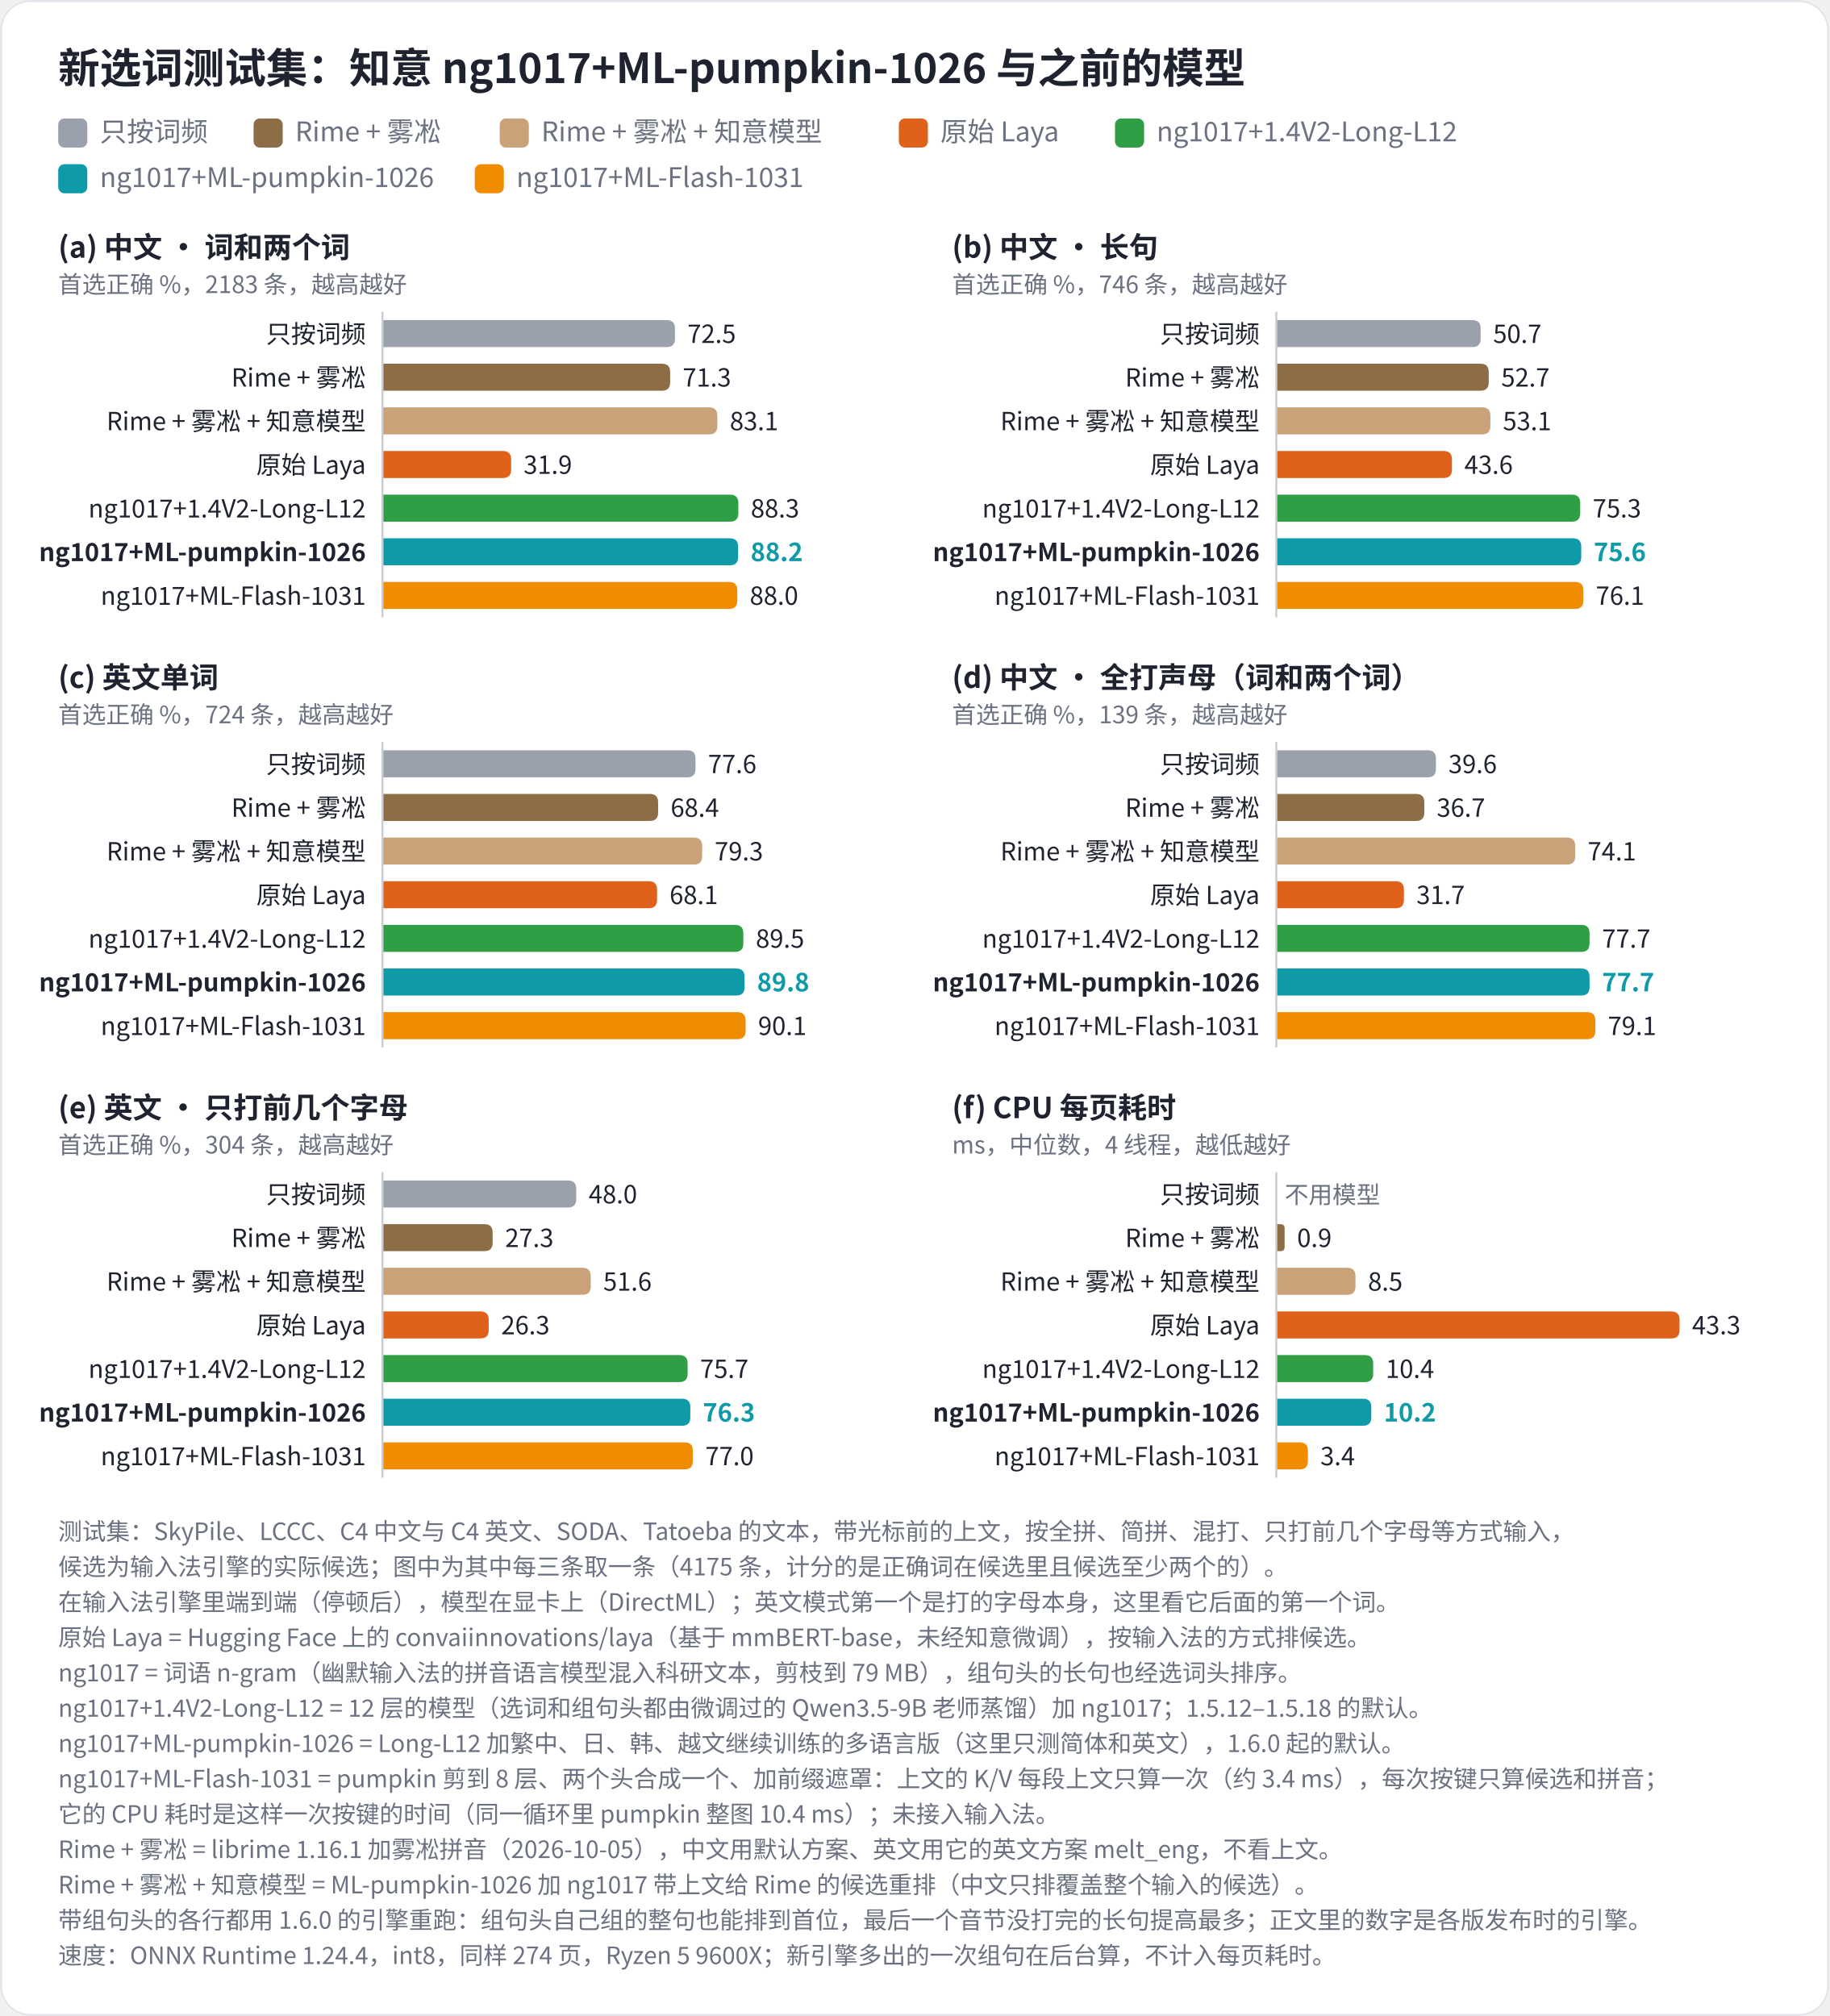
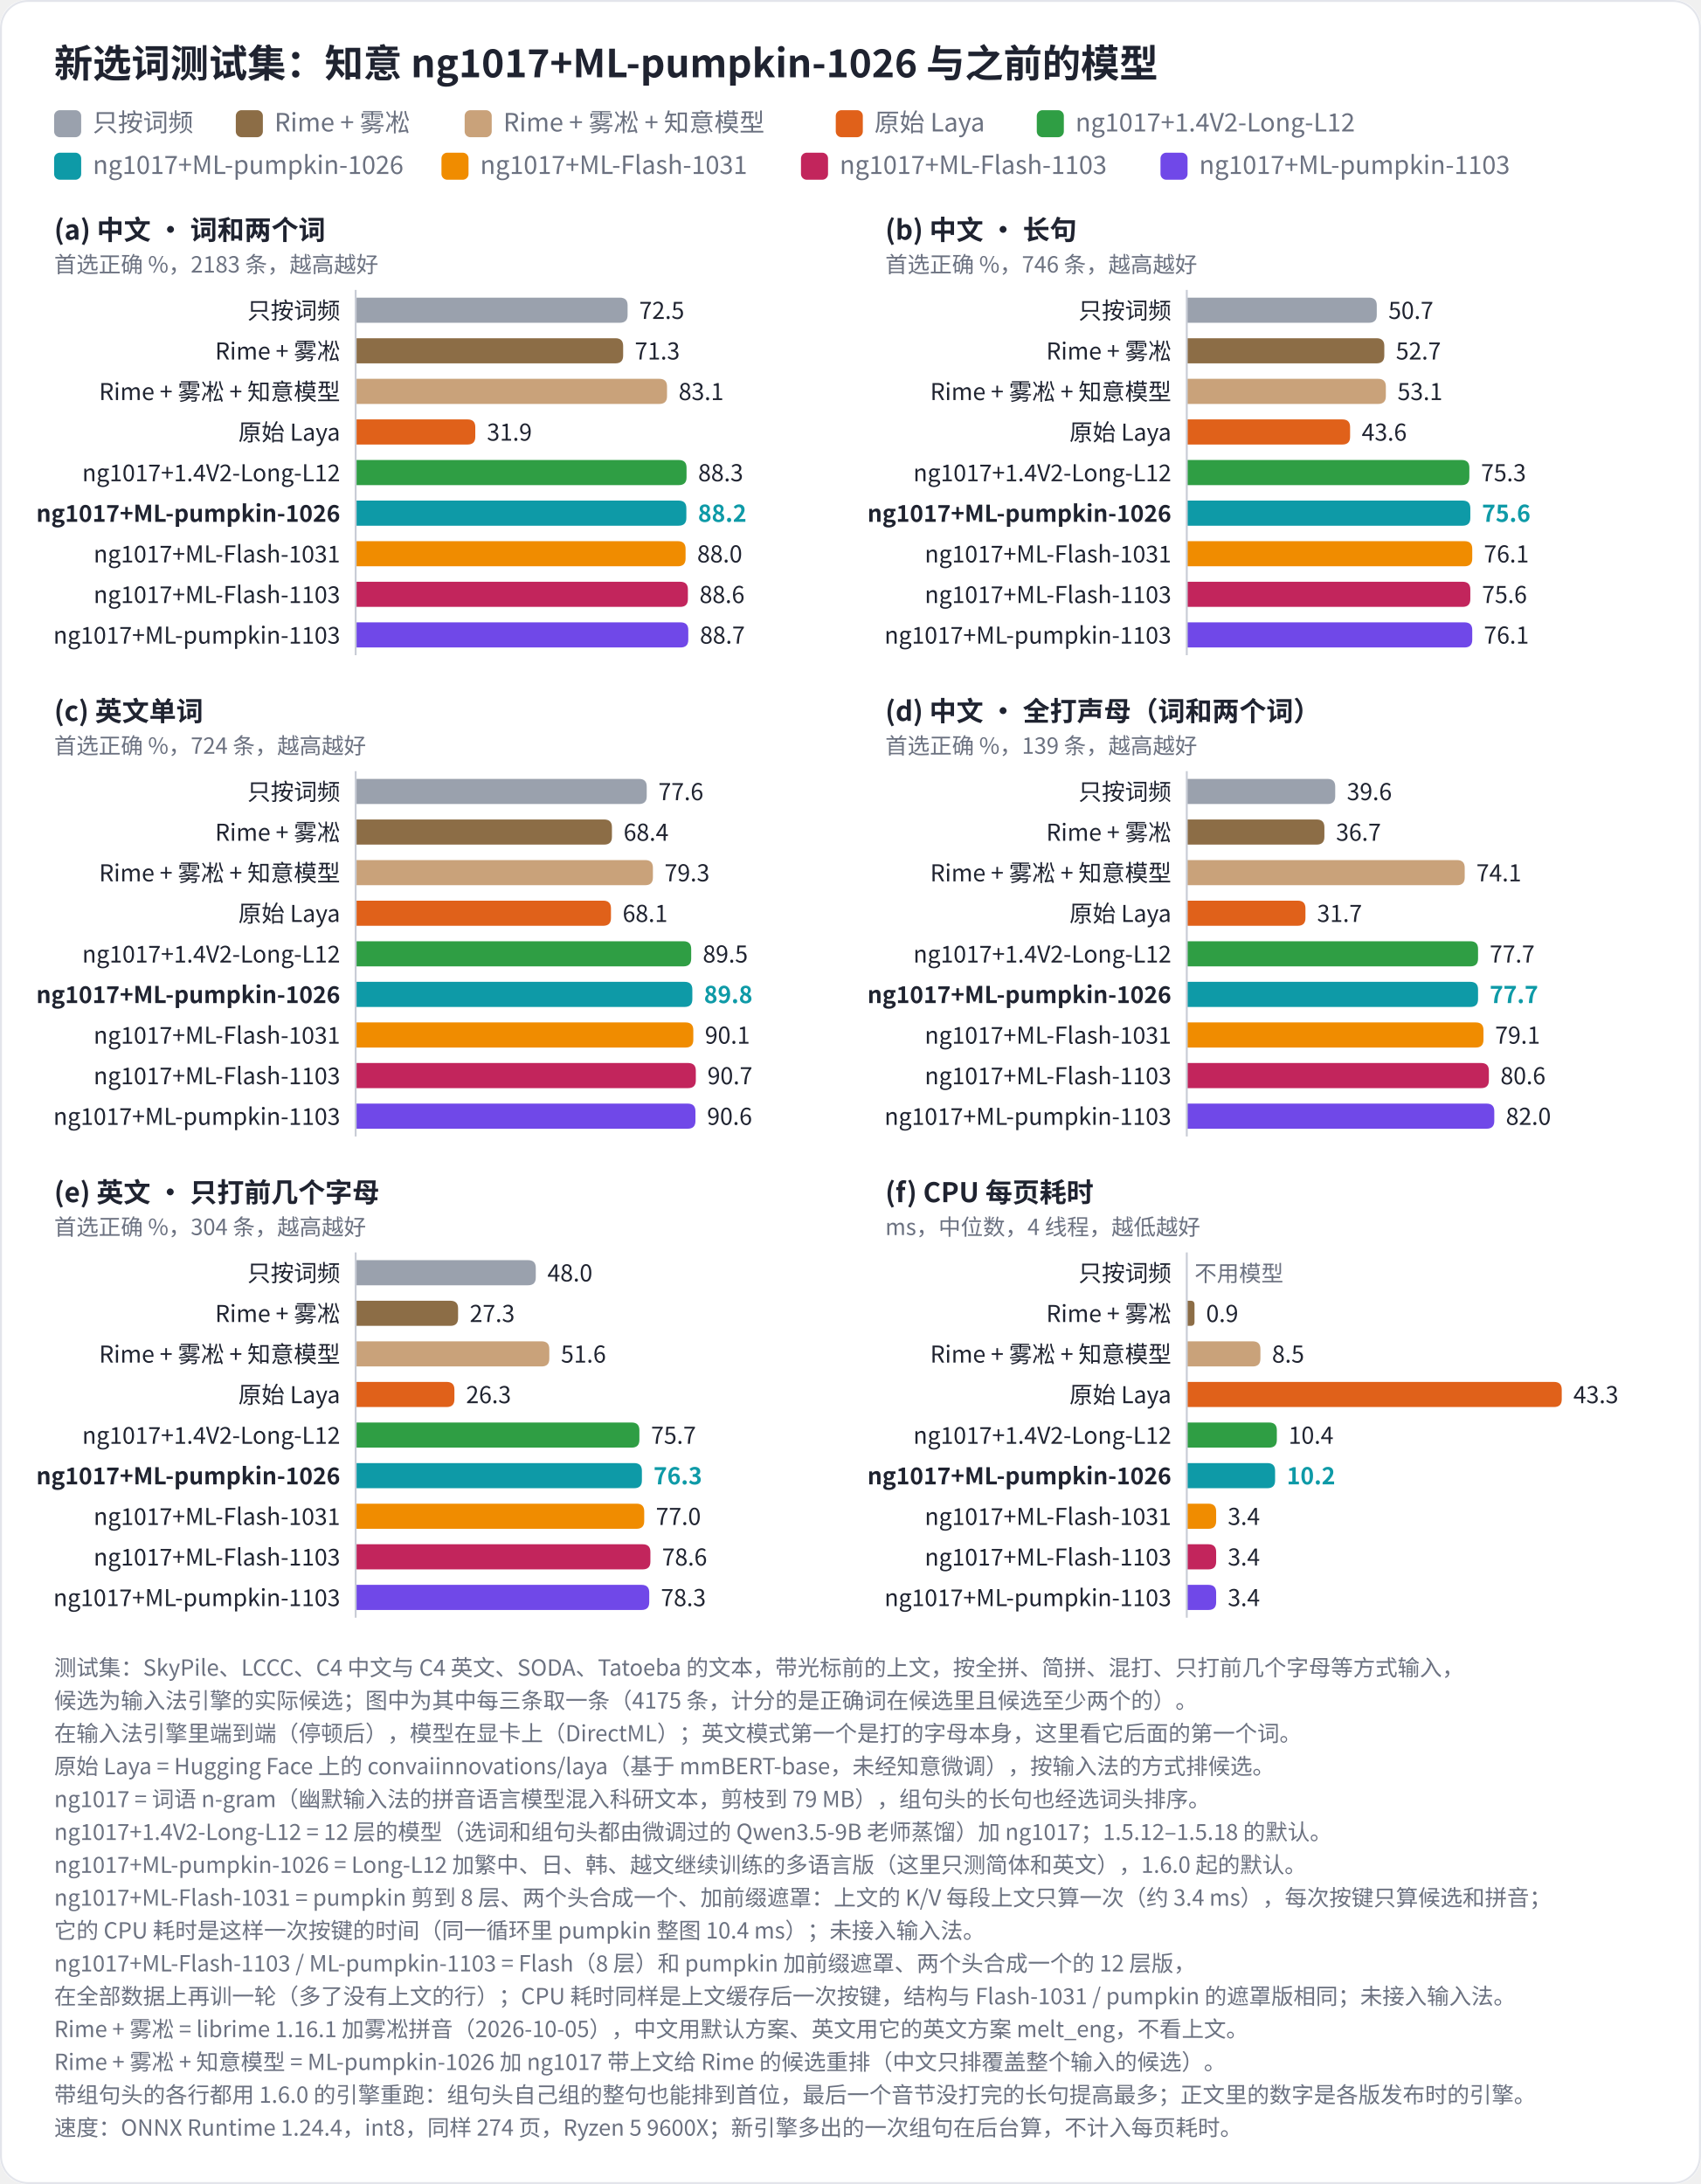
- <svg xmlns="http://www.w3.org/2000/svg" width="880" height="970" viewBox="0 0 880 970" font-family="'Microsoft YaHei','PingFang SC','Noto Sans CJK SC','Segoe UI',sans-serif">
-   <rect width="880" height="970" rx="14" fill="#FFFFFF" />
-   <rect x="0.5" y="0.5" width="879" height="969" rx="14" fill="none" stroke="#E3E5EB" />
+ <svg xmlns="http://www.w3.org/2000/svg" width="880" height="1130" viewBox="0 0 880 1130" font-family="'Microsoft YaHei','PingFang SC','Noto Sans CJK SC','Segoe UI',sans-serif">
+   <rect width="880" height="1130" rx="14" fill="#FFFFFF" />
+   <rect x="0.5" y="0.5" width="879" height="1129" rx="14" fill="none" stroke="#E3E5EB" />
  <text x="28" y="40" font-size="20" font-weight="700" fill="#1F2330">新选词测试集：知意 ng1017+ML-pumpkin-1026 与之前的模型</text>
  <rect x="28" y="57" width="14" height="14" rx="3" fill="#9AA1AD" />
  <text x="48" y="68" font-size="13" fill="#6B7180">只按词频</text>
  <rect x="122" y="57" width="14" height="14" rx="3" fill="#8C6D46" />
  <text x="142" y="68" font-size="13" fill="#6B7180">Rime + 雾凇</text>
  <rect x="240.4" y="57" width="14" height="14" rx="3" fill="#C9A27A" />
  <text x="260.4" y="68" font-size="13" fill="#6B7180">Rime + 雾凇 + 知意模型</text>
  <rect x="432.4" y="57" width="14" height="14" rx="3" fill="#E0611A" />
  <text x="452.4" y="68" font-size="13" fill="#6B7180">原始 Laya</text>
  <rect x="536.4" y="57" width="14" height="14" rx="3" fill="#2F9E44" />
  <text x="556.4" y="68" font-size="13" fill="#6B7180">ng1017+1.4V2-Long-L12</text>
  <rect x="28" y="79" width="14" height="14" rx="3" fill="#0E9AA7" />
  <text x="48" y="90" font-size="13" fill="#6B7180">ng1017+ML-pumpkin-1026</text>
  <rect x="228.4" y="79" width="14" height="14" rx="3" fill="#F08C00" />
  <text x="248.4" y="90" font-size="13" fill="#6B7180">ng1017+ML-Flash-1031</text>
+   <rect x="414.4" y="79" width="14" height="14" rx="3" fill="#C2255C" />
+   <text x="434.4" y="90" font-size="13" fill="#6B7180">ng1017+ML-Flash-1103</text>
+   <rect x="600.4" y="79" width="14" height="14" rx="3" fill="#7048E8" />
+   <text x="620.4" y="90" font-size="13" fill="#6B7180">ng1017+ML-pumpkin-1103</text>
  <text x="28" y="124" font-size="14" font-weight="700" fill="#1F2330">(a) 中文 · 词和两个词</text>
  <text x="28" y="141" font-size="11.5" fill="#6B7180">首选正确 %，2183 条，越高越好</text>
  <text x="176" y="165" font-size="12" text-anchor="end" font-weight="400" fill="#1F2330">只按词频</text>
  <path d="M184,154 H320.7 Q324.7,154 324.7,158.0 V163.0 Q324.7,167 320.7,167 H184 Z" fill="#9AA1AD" />
  <text x="330.7" y="165" font-size="12" font-weight="400" fill="#1F2330">72.5</text>
  <text x="176" y="186" font-size="12" text-anchor="end" font-weight="400" fill="#1F2330">Rime + 雾凇</text>
  <path d="M184,175 H318.4 Q322.4,175 322.4,179.0 V184.0 Q322.4,188 318.4,188 H184 Z" fill="#8C6D46" />
  <text x="328.4" y="186" font-size="12" font-weight="400" fill="#1F2330">71.3</text>
  <text x="176" y="207" font-size="12" text-anchor="end" font-weight="400" fill="#1F2330">Rime + 雾凇 + 知意模型</text>
  <path d="M184,196 H341.1 Q345.1,196 345.1,200.0 V205.0 Q345.1,209 341.1,209 H184 Z" fill="#C9A27A" />
  <text x="351.1" y="207" font-size="12" font-weight="400" fill="#1F2330">83.1</text>
  <text x="176" y="228" font-size="12" text-anchor="end" font-weight="400" fill="#1F2330">原始 Laya</text>
  <path d="M184,217 H241.9 Q245.9,217 245.9,221.0 V226.0 Q245.9,230 241.9,230 H184 Z" fill="#E0611A" />
  <text x="251.9" y="228" font-size="12" font-weight="400" fill="#1F2330">31.9</text>
  <text x="176" y="249" font-size="12" text-anchor="end" font-weight="400" fill="#1F2330">ng1017+1.4V2-Long-L12</text>
  <path d="M184,238 H351.2 Q355.2,238 355.2,242.0 V247.0 Q355.2,251 351.2,251 H184 Z" fill="#2F9E44" />
  <text x="361.2" y="249" font-size="12" font-weight="400" fill="#1F2330">88.3</text>
  <text x="176" y="270" font-size="12" text-anchor="end" font-weight="700" fill="#1F2330">ng1017+ML-pumpkin-1026</text>
  <path d="M184,259 H351.1 Q355.1,259 355.1,263.0 V268.0 Q355.1,272 351.1,272 H184 Z" fill="#0E9AA7" />
  <text x="361.1" y="270" font-size="12" font-weight="700" fill="#0E9AA7">88.2</text>
  <text x="176" y="291" font-size="12" text-anchor="end" font-weight="400" fill="#1F2330">ng1017+ML-Flash-1031</text>
  <path d="M184,280 H350.7 Q354.7,280 354.7,284.0 V289.0 Q354.7,293 350.7,293 H184 Z" fill="#F08C00" />
  <text x="360.7" y="291" font-size="12" font-weight="400" fill="#1F2330">88.0</text>
-   <line x1="184" y1="150" x2="184" y2="297" stroke="#C9CDD6" />
+   <text x="176" y="312" font-size="12" text-anchor="end" font-weight="400" fill="#1F2330">ng1017+ML-Flash-1103</text>
+   <path d="M184,301 H351.9 Q355.9,301 355.9,305.0 V310.0 Q355.9,314 351.9,314 H184 Z" fill="#C2255C" />
+   <text x="361.9" y="312" font-size="12" font-weight="400" fill="#1F2330">88.6</text>
+   <text x="176" y="333" font-size="12" text-anchor="end" font-weight="400" fill="#1F2330">ng1017+ML-pumpkin-1103</text>
+   <path d="M184,322 H352.1 Q356.1,322 356.1,326.0 V331.0 Q356.1,335 352.1,335 H184 Z" fill="#7048E8" />
+   <text x="362.1" y="333" font-size="12" font-weight="400" fill="#1F2330">88.7</text>
+   <line x1="184" y1="150" x2="184" y2="339" stroke="#C9CDD6" />
  <text x="458" y="124" font-size="14" font-weight="700" fill="#1F2330">(b) 中文 · 长句</text>
  <text x="458" y="141" font-size="11.5" fill="#6B7180">首选正确 %，746 条，越高越好</text>
  <text x="606" y="165" font-size="12" text-anchor="end" font-weight="400" fill="#1F2330">只按词频</text>
  <path d="M614,154 H708.3 Q712.3,154 712.3,158.0 V163.0 Q712.3,167 708.3,167 H614 Z" fill="#9AA1AD" />
  <text x="718.3" y="165" font-size="12" font-weight="400" fill="#1F2330">50.7</text>
  <text x="606" y="186" font-size="12" text-anchor="end" font-weight="400" fill="#1F2330">Rime + 雾凇</text>
  <path d="M614,175 H712.2 Q716.2,175 716.2,179.0 V184.0 Q716.2,188 712.2,188 H614 Z" fill="#8C6D46" />
  <text x="722.2" y="186" font-size="12" font-weight="400" fill="#1F2330">52.7</text>
  <text x="606" y="207" font-size="12" text-anchor="end" font-weight="400" fill="#1F2330">Rime + 雾凇 + 知意模型</text>
  <path d="M614,196 H713.0 Q717.0,196 717.0,200.0 V205.0 Q717.0,209 713.0,209 H614 Z" fill="#C9A27A" />
  <text x="723.0" y="207" font-size="12" font-weight="400" fill="#1F2330">53.1</text>
  <text x="606" y="228" font-size="12" text-anchor="end" font-weight="400" fill="#1F2330">原始 Laya</text>
  <path d="M614,217 H694.5 Q698.5,217 698.5,221.0 V226.0 Q698.5,230 694.5,230 H614 Z" fill="#E0611A" />
  <text x="704.5" y="228" font-size="12" font-weight="400" fill="#1F2330">43.6</text>
  <text x="606" y="249" font-size="12" text-anchor="end" font-weight="400" fill="#1F2330">ng1017+1.4V2-Long-L12</text>
  <path d="M614,238 H756.2 Q760.2,238 760.2,242.0 V247.0 Q760.2,251 756.2,251 H614 Z" fill="#2F9E44" />
  <text x="766.2" y="249" font-size="12" font-weight="400" fill="#1F2330">75.3</text>
  <text x="606" y="270" font-size="12" text-anchor="end" font-weight="700" fill="#1F2330">ng1017+ML-pumpkin-1026</text>
  <path d="M614,259 H756.7 Q760.7,259 760.7,263.0 V268.0 Q760.7,272 756.7,272 H614 Z" fill="#0E9AA7" />
  <text x="766.7" y="270" font-size="12" font-weight="700" fill="#0E9AA7">75.6</text>
  <text x="606" y="291" font-size="12" text-anchor="end" font-weight="400" fill="#1F2330">ng1017+ML-Flash-1031</text>
  <path d="M614,280 H757.7 Q761.7,280 761.7,284.0 V289.0 Q761.7,293 757.7,293 H614 Z" fill="#F08C00" />
  <text x="767.7" y="291" font-size="12" font-weight="400" fill="#1F2330">76.1</text>
-   <line x1="614" y1="150" x2="614" y2="297" stroke="#C9CDD6" />
-   <text x="28" y="331" font-size="14" font-weight="700" fill="#1F2330">(c) 英文单词</text>
-   <text x="28" y="348" font-size="11.5" fill="#6B7180">首选正确 %，724 条，越高越好</text>
-   <text x="176" y="372" font-size="12" text-anchor="end" font-weight="400" fill="#1F2330">只按词频</text>
-   <path d="M184,361 H330.6 Q334.6,361 334.6,365.0 V370.0 Q334.6,374 330.6,374 H184 Z" fill="#9AA1AD" />
-   <text x="340.6" y="372" font-size="12" font-weight="400" fill="#1F2330">77.6</text>
-   <text x="176" y="393" font-size="12" text-anchor="end" font-weight="400" fill="#1F2330">Rime + 雾凇</text>
-   <path d="M184,382 H312.6 Q316.6,382 316.6,386.0 V391.0 Q316.6,395 312.6,395 H184 Z" fill="#8C6D46" />
-   <text x="322.6" y="393" font-size="12" font-weight="400" fill="#1F2330">68.4</text>
-   <text x="176" y="414" font-size="12" text-anchor="end" font-weight="400" fill="#1F2330">Rime + 雾凇 + 知意模型</text>
-   <path d="M184,403 H333.8 Q337.8,403 337.8,407.0 V412.0 Q337.8,416 333.8,416 H184 Z" fill="#C9A27A" />
-   <text x="343.8" y="414" font-size="12" font-weight="400" fill="#1F2330">79.3</text>
-   <text x="176" y="435" font-size="12" text-anchor="end" font-weight="400" fill="#1F2330">原始 Laya</text>
-   <path d="M184,424 H312.1 Q316.1,424 316.1,428.0 V433.0 Q316.1,437 312.1,437 H184 Z" fill="#E0611A" />
-   <text x="322.1" y="435" font-size="12" font-weight="400" fill="#1F2330">68.1</text>
-   <text x="176" y="456" font-size="12" text-anchor="end" font-weight="400" fill="#1F2330">ng1017+1.4V2-Long-L12</text>
-   <path d="M184,445 H353.6 Q357.6,445 357.6,449.0 V454.0 Q357.6,458 353.6,458 H184 Z" fill="#2F9E44" />
-   <text x="363.6" y="456" font-size="12" font-weight="400" fill="#1F2330">89.5</text>
-   <text x="176" y="477" font-size="12" text-anchor="end" font-weight="700" fill="#1F2330">ng1017+ML-pumpkin-1026</text>
-   <path d="M184,466 H354.2 Q358.2,466 358.2,470.0 V475.0 Q358.2,479 354.2,479 H184 Z" fill="#0E9AA7" />
-   <text x="364.2" y="477" font-size="12" font-weight="700" fill="#0E9AA7">89.8</text>
-   <text x="176" y="498" font-size="12" text-anchor="end" font-weight="400" fill="#1F2330">ng1017+ML-Flash-1031</text>
-   <path d="M184,487 H354.7 Q358.7,487 358.7,491.0 V496.0 Q358.7,500 354.7,500 H184 Z" fill="#F08C00" />
-   <text x="364.7" y="498" font-size="12" font-weight="400" fill="#1F2330">90.1</text>
-   <line x1="184" y1="357" x2="184" y2="504" stroke="#C9CDD6" />
-   <text x="458" y="331" font-size="14" font-weight="700" fill="#1F2330">(d) 中文 · 全打声母（词和两个词）</text>
-   <text x="458" y="348" font-size="11.5" fill="#6B7180">首选正确 %，139 条，越高越好</text>
-   <text x="606" y="372" font-size="12" text-anchor="end" font-weight="400" fill="#1F2330">只按词频</text>
-   <path d="M614,361 H686.8 Q690.8,361 690.8,365.0 V370.0 Q690.8,374 686.8,374 H614 Z" fill="#9AA1AD" />
-   <text x="696.8" y="372" font-size="12" font-weight="400" fill="#1F2330">39.6</text>
-   <text x="606" y="393" font-size="12" text-anchor="end" font-weight="400" fill="#1F2330">Rime + 雾凇</text>
-   <path d="M614,382 H681.2 Q685.2,382 685.2,386.0 V391.0 Q685.2,395 681.2,395 H614 Z" fill="#8C6D46" />
-   <text x="691.2" y="393" font-size="12" font-weight="400" fill="#1F2330">36.7</text>
-   <text x="606" y="414" font-size="12" text-anchor="end" font-weight="400" fill="#1F2330">Rime + 雾凇 + 知意模型</text>
-   <path d="M614,403 H753.8 Q757.8,403 757.8,407.0 V412.0 Q757.8,416 753.8,416 H614 Z" fill="#C9A27A" />
-   <text x="763.8" y="414" font-size="12" font-weight="400" fill="#1F2330">74.1</text>
-   <text x="606" y="435" font-size="12" text-anchor="end" font-weight="400" fill="#1F2330">原始 Laya</text>
-   <path d="M614,424 H671.4 Q675.4,424 675.4,428.0 V433.0 Q675.4,437 671.4,437 H614 Z" fill="#E0611A" />
-   <text x="681.4" y="435" font-size="12" font-weight="400" fill="#1F2330">31.7</text>
-   <text x="606" y="456" font-size="12" text-anchor="end" font-weight="400" fill="#1F2330">ng1017+1.4V2-Long-L12</text>
-   <path d="M614,445 H760.7 Q764.7,445 764.7,449.0 V454.0 Q764.7,458 760.7,458 H614 Z" fill="#2F9E44" />
-   <text x="770.7" y="456" font-size="12" font-weight="400" fill="#1F2330">77.7</text>
-   <text x="606" y="477" font-size="12" text-anchor="end" font-weight="700" fill="#1F2330">ng1017+ML-pumpkin-1026</text>
-   <path d="M614,466 H760.7 Q764.7,466 764.7,470.0 V475.0 Q764.7,479 760.7,479 H614 Z" fill="#0E9AA7" />
-   <text x="770.7" y="477" font-size="12" font-weight="700" fill="#0E9AA7">77.7</text>
-   <text x="606" y="498" font-size="12" text-anchor="end" font-weight="400" fill="#1F2330">ng1017+ML-Flash-1031</text>
-   <path d="M614,487 H763.5 Q767.5,487 767.5,491.0 V496.0 Q767.5,500 763.5,500 H614 Z" fill="#F08C00" />
-   <text x="773.5" y="498" font-size="12" font-weight="400" fill="#1F2330">79.1</text>
-   <line x1="614" y1="357" x2="614" y2="504" stroke="#C9CDD6" />
-   <text x="28" y="538" font-size="14" font-weight="700" fill="#1F2330">(e) 英文 · 只打前几个字母</text>
-   <text x="28" y="555" font-size="11.5" fill="#6B7180">首选正确 %，304 条，越高越好</text>
-   <text x="176" y="579" font-size="12" text-anchor="end" font-weight="400" fill="#1F2330">只按词频</text>
-   <path d="M184,568 H273.2 Q277.2,568 277.2,572.0 V577.0 Q277.2,581 273.2,581 H184 Z" fill="#9AA1AD" />
-   <text x="283.2" y="579" font-size="12" font-weight="400" fill="#1F2330">48.0</text>
-   <text x="176" y="600" font-size="12" text-anchor="end" font-weight="400" fill="#1F2330">Rime + 雾凇</text>
-   <path d="M184,589 H233.0 Q237.0,589 237.0,593.0 V598.0 Q237.0,602 233.0,602 H184 Z" fill="#8C6D46" />
-   <text x="243.0" y="600" font-size="12" font-weight="400" fill="#1F2330">27.3</text>
-   <text x="176" y="621" font-size="12" text-anchor="end" font-weight="400" fill="#1F2330">Rime + 雾凇 + 知意模型</text>
-   <path d="M184,610 H280.2 Q284.2,610 284.2,614.0 V619.0 Q284.2,623 280.2,623 H184 Z" fill="#C9A27A" />
-   <text x="290.2" y="621" font-size="12" font-weight="400" fill="#1F2330">51.6</text>
-   <text x="176" y="642" font-size="12" text-anchor="end" font-weight="400" fill="#1F2330">原始 Laya</text>
-   <path d="M184,631 H231.1 Q235.1,631 235.1,635.0 V640.0 Q235.1,644 231.1,644 H184 Z" fill="#E0611A" />
-   <text x="241.1" y="642" font-size="12" font-weight="400" fill="#1F2330">26.3</text>
-   <text x="176" y="663" font-size="12" text-anchor="end" font-weight="400" fill="#1F2330">ng1017+1.4V2-Long-L12</text>
-   <path d="M184,652 H326.8 Q330.8,652 330.8,656.0 V661.0 Q330.8,665 326.8,665 H184 Z" fill="#2F9E44" />
-   <text x="336.8" y="663" font-size="12" font-weight="400" fill="#1F2330">75.7</text>
-   <text x="176" y="684" font-size="12" text-anchor="end" font-weight="700" fill="#1F2330">ng1017+ML-pumpkin-1026</text>
-   <path d="M184,673 H328.1 Q332.1,673 332.1,677.0 V682.0 Q332.1,686 328.1,686 H184 Z" fill="#0E9AA7" />
-   <text x="338.1" y="684" font-size="12" font-weight="700" fill="#0E9AA7">76.3</text>
-   <text x="176" y="705" font-size="12" text-anchor="end" font-weight="400" fill="#1F2330">ng1017+ML-Flash-1031</text>
-   <path d="M184,694 H329.3 Q333.3,694 333.3,698.0 V703.0 Q333.3,707 329.3,707 H184 Z" fill="#F08C00" />
-   <text x="339.3" y="705" font-size="12" font-weight="400" fill="#1F2330">77.0</text>
-   <line x1="184" y1="564" x2="184" y2="711" stroke="#C9CDD6" />
-   <text x="458" y="538" font-size="14" font-weight="700" fill="#1F2330">(f) CPU 每页耗时</text>
-   <text x="458" y="555" font-size="11.5" fill="#6B7180">ms，中位数，4 线程，越低越好</text>
-   <text x="606" y="579" font-size="12" text-anchor="end" font-weight="400" fill="#1F2330">只按词频</text>
-   <text x="618" y="579" font-size="11.5" fill="#6B7180">不用模型</text>
-   <text x="606" y="600" font-size="12" text-anchor="end" font-weight="400" fill="#1F2330">Rime + 雾凇</text>
-   <path d="M614,589 H616.0 Q618.0,589 618.0,591.0 V600.0 Q618.0,602 616.0,602 H614 Z" fill="#8C6D46" />
-   <text x="624.0" y="600" font-size="12" font-weight="400" fill="#1F2330">0.9</text>
-   <text x="606" y="621" font-size="12" text-anchor="end" font-weight="400" fill="#1F2330">Rime + 雾凇 + 知意模型</text>
-   <path d="M614,610 H648.1 Q652.1,610 652.1,614.0 V619.0 Q652.1,623 648.1,623 H614 Z" fill="#C9A27A" />
-   <text x="658.1" y="621" font-size="12" font-weight="400" fill="#1F2330">8.5</text>
-   <text x="606" y="642" font-size="12" text-anchor="end" font-weight="400" fill="#1F2330">原始 Laya</text>
-   <path d="M614,631 H804.0 Q808.0,631 808.0,635.0 V640.0 Q808.0,644 804.0,644 H614 Z" fill="#E0611A" />
-   <text x="814.0" y="642" font-size="12" font-weight="400" fill="#1F2330">43.3</text>
-   <text x="606" y="663" font-size="12" text-anchor="end" font-weight="400" fill="#1F2330">ng1017+1.4V2-Long-L12</text>
-   <path d="M614,652 H656.6 Q660.6,652 660.6,656.0 V661.0 Q660.6,665 656.6,665 H614 Z" fill="#2F9E44" />
-   <text x="666.6" y="663" font-size="12" font-weight="400" fill="#1F2330">10.4</text>
-   <text x="606" y="684" font-size="12" text-anchor="end" font-weight="700" fill="#1F2330">ng1017+ML-pumpkin-1026</text>
-   <path d="M614,673 H655.7 Q659.7,673 659.7,677.0 V682.0 Q659.7,686 655.7,686 H614 Z" fill="#0E9AA7" />
-   <text x="665.7" y="684" font-size="12" font-weight="700" fill="#0E9AA7">10.2</text>
-   <text x="606" y="705" font-size="12" text-anchor="end" font-weight="400" fill="#1F2330">ng1017+ML-Flash-1031</text>
-   <path d="M614,694 H625.2 Q629.2,694 629.2,698.0 V703.0 Q629.2,707 625.2,707 H614 Z" fill="#F08C00" />
-   <text x="635.2" y="705" font-size="12" font-weight="400" fill="#1F2330">3.4</text>
-   <line x1="614" y1="564" x2="614" y2="711" stroke="#C9CDD6" />
-   <text x="28" y="741" font-size="11.5" fill="#6B7180">测试集：SkyPile、LCCC、C4 中文与 C4 英文、SODA、Tatoeba 的文本，带光标前的上文，按全拼、简拼、混打、只打前几个字母等方式输入，</text>
-   <text x="28" y="758" font-size="11.5" fill="#6B7180">候选为输入法引擎的实际候选；图中为其中每三条取一条（4175 条，计分的是正确词在候选里且候选至少两个的）。</text>
-   <text x="28" y="775" font-size="11.5" fill="#6B7180">在输入法引擎里端到端（停顿后），模型在显卡上（DirectML）；英文模式第一个是打的字母本身，这里看它后面的第一个词。</text>
-   <text x="28" y="792" font-size="11.5" fill="#6B7180">原始 Laya = Hugging Face 上的 convaiinnovations/laya（基于 mmBERT-base，未经知意微调），按输入法的方式排候选。</text>
-   <text x="28" y="809" font-size="11.5" fill="#6B7180">ng1017 = 词语 n-gram（幽默输入法的拼音语言模型混入科研文本，剪枝到 79 MB），组句头的长句也经选词头排序。</text>
-   <text x="28" y="826" font-size="11.5" fill="#6B7180">ng1017+1.4V2-Long-L12 = 12 层的模型（选词和组句头都由微调过的 Qwen3.5-9B 老师蒸馏）加 ng1017；1.5.12–1.5.18 的默认。</text>
-   <text x="28" y="843" font-size="11.5" fill="#6B7180">ng1017+ML-pumpkin-1026 = Long-L12 加繁中、日、韩、越文继续训练的多语言版（这里只测简体和英文），1.6.0 起的默认。</text>
-   <text x="28" y="860" font-size="11.5" fill="#6B7180">ng1017+ML-Flash-1031 = pumpkin 剪到 8 层、两个头合成一个、加前缀遮罩：上文的 K/V 每段上文只算一次（约 3.4 ms），每次按键只算候选和拼音；</text>
-   <text x="28" y="877" font-size="11.5" fill="#6B7180">它的 CPU 耗时是这样一次按键的时间（同一循环里 pumpkin 整图 10.4 ms）；未接入输入法。</text>
-   <text x="28" y="894" font-size="11.5" fill="#6B7180">Rime + 雾凇 = librime 1.16.1 加雾凇拼音（2026-10-05），中文用默认方案、英文用它的英文方案 melt_eng，不看上文。</text>
-   <text x="28" y="911" font-size="11.5" fill="#6B7180">Rime + 雾凇 + 知意模型 = ML-pumpkin-1026 加 ng1017 带上文给 Rime 的候选重排（中文只排覆盖整个输入的候选）。</text>
-   <text x="28" y="928" font-size="11.5" fill="#6B7180">带组句头的各行都用 1.6.0 的引擎重跑：组句头自己组的整句也能排到首位，最后一个音节没打完的长句提高最多；正文里的数字是各版发布时的引擎。</text>
-   <text x="28" y="945" font-size="11.5" fill="#6B7180">速度：ONNX Runtime 1.24.4，int8，同样 274 页，Ryzen 5 9600X；新引擎多出的一次组句在后台算，不计入每页耗时。</text>
+   <text x="606" y="312" font-size="12" text-anchor="end" font-weight="400" fill="#1F2330">ng1017+ML-Flash-1103</text>
+   <path d="M614,301 H756.7 Q760.7,301 760.7,305.0 V310.0 Q760.7,314 756.7,314 H614 Z" fill="#C2255C" />
+   <text x="766.7" y="312" font-size="12" font-weight="400" fill="#1F2330">75.6</text>
+   <text x="606" y="333" font-size="12" text-anchor="end" font-weight="400" fill="#1F2330">ng1017+ML-pumpkin-1103</text>
+   <path d="M614,322 H757.7 Q761.7,322 761.7,326.0 V331.0 Q761.7,335 757.7,335 H614 Z" fill="#7048E8" />
+   <text x="767.7" y="333" font-size="12" font-weight="400" fill="#1F2330">76.1</text>
+   <line x1="614" y1="150" x2="614" y2="339" stroke="#C9CDD6" />
+   <text x="28" y="373" font-size="14" font-weight="700" fill="#1F2330">(c) 英文单词</text>
+   <text x="28" y="390" font-size="11.5" fill="#6B7180">首选正确 %，724 条，越高越好</text>
+   <text x="176" y="414" font-size="12" text-anchor="end" font-weight="400" fill="#1F2330">只按词频</text>
+   <path d="M184,403 H330.6 Q334.6,403 334.6,407.0 V412.0 Q334.6,416 330.6,416 H184 Z" fill="#9AA1AD" />
+   <text x="340.6" y="414" font-size="12" font-weight="400" fill="#1F2330">77.6</text>
+   <text x="176" y="435" font-size="12" text-anchor="end" font-weight="400" fill="#1F2330">Rime + 雾凇</text>
+   <path d="M184,424 H312.6 Q316.6,424 316.6,428.0 V433.0 Q316.6,437 312.6,437 H184 Z" fill="#8C6D46" />
+   <text x="322.6" y="435" font-size="12" font-weight="400" fill="#1F2330">68.4</text>
+   <text x="176" y="456" font-size="12" text-anchor="end" font-weight="400" fill="#1F2330">Rime + 雾凇 + 知意模型</text>
+   <path d="M184,445 H333.8 Q337.8,445 337.8,449.0 V454.0 Q337.8,458 333.8,458 H184 Z" fill="#C9A27A" />
+   <text x="343.8" y="456" font-size="12" font-weight="400" fill="#1F2330">79.3</text>
+   <text x="176" y="477" font-size="12" text-anchor="end" font-weight="400" fill="#1F2330">原始 Laya</text>
+   <path d="M184,466 H312.1 Q316.1,466 316.1,470.0 V475.0 Q316.1,479 312.1,479 H184 Z" fill="#E0611A" />
+   <text x="322.1" y="477" font-size="12" font-weight="400" fill="#1F2330">68.1</text>
+   <text x="176" y="498" font-size="12" text-anchor="end" font-weight="400" fill="#1F2330">ng1017+1.4V2-Long-L12</text>
+   <path d="M184,487 H353.6 Q357.6,487 357.6,491.0 V496.0 Q357.6,500 353.6,500 H184 Z" fill="#2F9E44" />
+   <text x="363.6" y="498" font-size="12" font-weight="400" fill="#1F2330">89.5</text>
+   <text x="176" y="519" font-size="12" text-anchor="end" font-weight="700" fill="#1F2330">ng1017+ML-pumpkin-1026</text>
+   <path d="M184,508 H354.2 Q358.2,508 358.2,512.0 V517.0 Q358.2,521 354.2,521 H184 Z" fill="#0E9AA7" />
+   <text x="364.2" y="519" font-size="12" font-weight="700" fill="#0E9AA7">89.8</text>
+   <text x="176" y="540" font-size="12" text-anchor="end" font-weight="400" fill="#1F2330">ng1017+ML-Flash-1031</text>
+   <path d="M184,529 H354.7 Q358.7,529 358.7,533.0 V538.0 Q358.7,542 354.7,542 H184 Z" fill="#F08C00" />
+   <text x="364.7" y="540" font-size="12" font-weight="400" fill="#1F2330">90.1</text>
+   <text x="176" y="561" font-size="12" text-anchor="end" font-weight="400" fill="#1F2330">ng1017+ML-Flash-1103</text>
+   <path d="M184,550 H356.0 Q360.0,550 360.0,554.0 V559.0 Q360.0,563 356.0,563 H184 Z" fill="#C2255C" />
+   <text x="366.0" y="561" font-size="12" font-weight="400" fill="#1F2330">90.7</text>
+   <text x="176" y="582" font-size="12" text-anchor="end" font-weight="400" fill="#1F2330">ng1017+ML-pumpkin-1103</text>
+   <path d="M184,571 H355.8 Q359.8,571 359.8,575.0 V580.0 Q359.8,584 355.8,584 H184 Z" fill="#7048E8" />
+   <text x="365.8" y="582" font-size="12" font-weight="400" fill="#1F2330">90.6</text>
+   <line x1="184" y1="399" x2="184" y2="588" stroke="#C9CDD6" />
+   <text x="458" y="373" font-size="14" font-weight="700" fill="#1F2330">(d) 中文 · 全打声母（词和两个词）</text>
+   <text x="458" y="390" font-size="11.5" fill="#6B7180">首选正确 %，139 条，越高越好</text>
+   <text x="606" y="414" font-size="12" text-anchor="end" font-weight="400" fill="#1F2330">只按词频</text>
+   <path d="M614,403 H686.8 Q690.8,403 690.8,407.0 V412.0 Q690.8,416 686.8,416 H614 Z" fill="#9AA1AD" />
+   <text x="696.8" y="414" font-size="12" font-weight="400" fill="#1F2330">39.6</text>
+   <text x="606" y="435" font-size="12" text-anchor="end" font-weight="400" fill="#1F2330">Rime + 雾凇</text>
+   <path d="M614,424 H681.2 Q685.2,424 685.2,428.0 V433.0 Q685.2,437 681.2,437 H614 Z" fill="#8C6D46" />
+   <text x="691.2" y="435" font-size="12" font-weight="400" fill="#1F2330">36.7</text>
+   <text x="606" y="456" font-size="12" text-anchor="end" font-weight="400" fill="#1F2330">Rime + 雾凇 + 知意模型</text>
+   <path d="M614,445 H753.8 Q757.8,445 757.8,449.0 V454.0 Q757.8,458 753.8,458 H614 Z" fill="#C9A27A" />
+   <text x="763.8" y="456" font-size="12" font-weight="400" fill="#1F2330">74.1</text>
+   <text x="606" y="477" font-size="12" text-anchor="end" font-weight="400" fill="#1F2330">原始 Laya</text>
+   <path d="M614,466 H671.4 Q675.4,466 675.4,470.0 V475.0 Q675.4,479 671.4,479 H614 Z" fill="#E0611A" />
+   <text x="681.4" y="477" font-size="12" font-weight="400" fill="#1F2330">31.7</text>
+   <text x="606" y="498" font-size="12" text-anchor="end" font-weight="400" fill="#1F2330">ng1017+1.4V2-Long-L12</text>
+   <path d="M614,487 H760.7 Q764.7,487 764.7,491.0 V496.0 Q764.7,500 760.7,500 H614 Z" fill="#2F9E44" />
+   <text x="770.7" y="498" font-size="12" font-weight="400" fill="#1F2330">77.7</text>
+   <text x="606" y="519" font-size="12" text-anchor="end" font-weight="700" fill="#1F2330">ng1017+ML-pumpkin-1026</text>
+   <path d="M614,508 H760.7 Q764.7,508 764.7,512.0 V517.0 Q764.7,521 760.7,521 H614 Z" fill="#0E9AA7" />
+   <text x="770.7" y="519" font-size="12" font-weight="700" fill="#0E9AA7">77.7</text>
+   <text x="606" y="540" font-size="12" text-anchor="end" font-weight="400" fill="#1F2330">ng1017+ML-Flash-1031</text>
+   <path d="M614,529 H763.5 Q767.5,529 767.5,533.0 V538.0 Q767.5,542 763.5,542 H614 Z" fill="#F08C00" />
+   <text x="773.5" y="540" font-size="12" font-weight="400" fill="#1F2330">79.1</text>
+   <text x="606" y="561" font-size="12" text-anchor="end" font-weight="400" fill="#1F2330">ng1017+ML-Flash-1103</text>
+   <path d="M614,550 H766.3 Q770.3,550 770.3,554.0 V559.0 Q770.3,563 766.3,563 H614 Z" fill="#C2255C" />
+   <text x="776.3" y="561" font-size="12" font-weight="400" fill="#1F2330">80.6</text>
+   <text x="606" y="582" font-size="12" text-anchor="end" font-weight="400" fill="#1F2330">ng1017+ML-pumpkin-1103</text>
+   <path d="M614,571 H769.1 Q773.1,571 773.1,575.0 V580.0 Q773.1,584 769.1,584 H614 Z" fill="#7048E8" />
+   <text x="779.1" y="582" font-size="12" font-weight="400" fill="#1F2330">82.0</text>
+   <line x1="614" y1="399" x2="614" y2="588" stroke="#C9CDD6" />
+   <text x="28" y="622" font-size="14" font-weight="700" fill="#1F2330">(e) 英文 · 只打前几个字母</text>
+   <text x="28" y="639" font-size="11.5" fill="#6B7180">首选正确 %，304 条，越高越好</text>
+   <text x="176" y="663" font-size="12" text-anchor="end" font-weight="400" fill="#1F2330">只按词频</text>
+   <path d="M184,652 H273.2 Q277.2,652 277.2,656.0 V661.0 Q277.2,665 273.2,665 H184 Z" fill="#9AA1AD" />
+   <text x="283.2" y="663" font-size="12" font-weight="400" fill="#1F2330">48.0</text>
+   <text x="176" y="684" font-size="12" text-anchor="end" font-weight="400" fill="#1F2330">Rime + 雾凇</text>
+   <path d="M184,673 H233.0 Q237.0,673 237.0,677.0 V682.0 Q237.0,686 233.0,686 H184 Z" fill="#8C6D46" />
+   <text x="243.0" y="684" font-size="12" font-weight="400" fill="#1F2330">27.3</text>
+   <text x="176" y="705" font-size="12" text-anchor="end" font-weight="400" fill="#1F2330">Rime + 雾凇 + 知意模型</text>
+   <path d="M184,694 H280.2 Q284.2,694 284.2,698.0 V703.0 Q284.2,707 280.2,707 H184 Z" fill="#C9A27A" />
+   <text x="290.2" y="705" font-size="12" font-weight="400" fill="#1F2330">51.6</text>
+   <text x="176" y="726" font-size="12" text-anchor="end" font-weight="400" fill="#1F2330">原始 Laya</text>
+   <path d="M184,715 H231.1 Q235.1,715 235.1,719.0 V724.0 Q235.1,728 231.1,728 H184 Z" fill="#E0611A" />
+   <text x="241.1" y="726" font-size="12" font-weight="400" fill="#1F2330">26.3</text>
+   <text x="176" y="747" font-size="12" text-anchor="end" font-weight="400" fill="#1F2330">ng1017+1.4V2-Long-L12</text>
+   <path d="M184,736 H326.8 Q330.8,736 330.8,740.0 V745.0 Q330.8,749 326.8,749 H184 Z" fill="#2F9E44" />
+   <text x="336.8" y="747" font-size="12" font-weight="400" fill="#1F2330">75.7</text>
+   <text x="176" y="768" font-size="12" text-anchor="end" font-weight="700" fill="#1F2330">ng1017+ML-pumpkin-1026</text>
+   <path d="M184,757 H328.1 Q332.1,757 332.1,761.0 V766.0 Q332.1,770 328.1,770 H184 Z" fill="#0E9AA7" />
+   <text x="338.1" y="768" font-size="12" font-weight="700" fill="#0E9AA7">76.3</text>
+   <text x="176" y="789" font-size="12" text-anchor="end" font-weight="400" fill="#1F2330">ng1017+ML-Flash-1031</text>
+   <path d="M184,778 H329.3 Q333.3,778 333.3,782.0 V787.0 Q333.3,791 329.3,791 H184 Z" fill="#F08C00" />
+   <text x="339.3" y="789" font-size="12" font-weight="400" fill="#1F2330">77.0</text>
+   <text x="176" y="810" font-size="12" text-anchor="end" font-weight="400" fill="#1F2330">ng1017+ML-Flash-1103</text>
+   <path d="M184,799 H332.5 Q336.5,799 336.5,803.0 V808.0 Q336.5,812 332.5,812 H184 Z" fill="#C2255C" />
+   <text x="342.5" y="810" font-size="12" font-weight="400" fill="#1F2330">78.6</text>
+   <text x="176" y="831" font-size="12" text-anchor="end" font-weight="400" fill="#1F2330">ng1017+ML-pumpkin-1103</text>
+   <path d="M184,820 H331.9 Q335.9,820 335.9,824.0 V829.0 Q335.9,833 331.9,833 H184 Z" fill="#7048E8" />
+   <text x="341.9" y="831" font-size="12" font-weight="400" fill="#1F2330">78.3</text>
+   <line x1="184" y1="648" x2="184" y2="837" stroke="#C9CDD6" />
+   <text x="458" y="622" font-size="14" font-weight="700" fill="#1F2330">(f) CPU 每页耗时</text>
+   <text x="458" y="639" font-size="11.5" fill="#6B7180">ms，中位数，4 线程，越低越好</text>
+   <text x="606" y="663" font-size="12" text-anchor="end" font-weight="400" fill="#1F2330">只按词频</text>
+   <text x="618" y="663" font-size="11.5" fill="#6B7180">不用模型</text>
+   <text x="606" y="684" font-size="12" text-anchor="end" font-weight="400" fill="#1F2330">Rime + 雾凇</text>
+   <path d="M614,673 H616.0 Q618.0,673 618.0,675.0 V684.0 Q618.0,686 616.0,686 H614 Z" fill="#8C6D46" />
+   <text x="624.0" y="684" font-size="12" font-weight="400" fill="#1F2330">0.9</text>
+   <text x="606" y="705" font-size="12" text-anchor="end" font-weight="400" fill="#1F2330">Rime + 雾凇 + 知意模型</text>
+   <path d="M614,694 H648.1 Q652.1,694 652.1,698.0 V703.0 Q652.1,707 648.1,707 H614 Z" fill="#C9A27A" />
+   <text x="658.1" y="705" font-size="12" font-weight="400" fill="#1F2330">8.5</text>
+   <text x="606" y="726" font-size="12" text-anchor="end" font-weight="400" fill="#1F2330">原始 Laya</text>
+   <path d="M614,715 H804.0 Q808.0,715 808.0,719.0 V724.0 Q808.0,728 804.0,728 H614 Z" fill="#E0611A" />
+   <text x="814.0" y="726" font-size="12" font-weight="400" fill="#1F2330">43.3</text>
+   <text x="606" y="747" font-size="12" text-anchor="end" font-weight="400" fill="#1F2330">ng1017+1.4V2-Long-L12</text>
+   <path d="M614,736 H656.6 Q660.6,736 660.6,740.0 V745.0 Q660.6,749 656.6,749 H614 Z" fill="#2F9E44" />
+   <text x="666.6" y="747" font-size="12" font-weight="400" fill="#1F2330">10.4</text>
+   <text x="606" y="768" font-size="12" text-anchor="end" font-weight="700" fill="#1F2330">ng1017+ML-pumpkin-1026</text>
+   <path d="M614,757 H655.7 Q659.7,757 659.7,761.0 V766.0 Q659.7,770 655.7,770 H614 Z" fill="#0E9AA7" />
+   <text x="665.7" y="768" font-size="12" font-weight="700" fill="#0E9AA7">10.2</text>
+   <text x="606" y="789" font-size="12" text-anchor="end" font-weight="400" fill="#1F2330">ng1017+ML-Flash-1031</text>
+   <path d="M614,778 H625.2 Q629.2,778 629.2,782.0 V787.0 Q629.2,791 625.2,791 H614 Z" fill="#F08C00" />
+   <text x="635.2" y="789" font-size="12" font-weight="400" fill="#1F2330">3.4</text>
+   <text x="606" y="810" font-size="12" text-anchor="end" font-weight="400" fill="#1F2330">ng1017+ML-Flash-1103</text>
+   <path d="M614,799 H625.2 Q629.2,799 629.2,803.0 V808.0 Q629.2,812 625.2,812 H614 Z" fill="#C2255C" />
+   <text x="635.2" y="810" font-size="12" font-weight="400" fill="#1F2330">3.4</text>
+   <text x="606" y="831" font-size="12" text-anchor="end" font-weight="400" fill="#1F2330">ng1017+ML-pumpkin-1103</text>
+   <path d="M614,820 H625.2 Q629.2,820 629.2,824.0 V829.0 Q629.2,833 625.2,833 H614 Z" fill="#7048E8" />
+   <text x="635.2" y="831" font-size="12" font-weight="400" fill="#1F2330">3.4</text>
+   <line x1="614" y1="648" x2="614" y2="837" stroke="#C9CDD6" />
+   <text x="28" y="867" font-size="11.5" fill="#6B7180">测试集：SkyPile、LCCC、C4 中文与 C4 英文、SODA、Tatoeba 的文本，带光标前的上文，按全拼、简拼、混打、只打前几个字母等方式输入，</text>
+   <text x="28" y="884" font-size="11.5" fill="#6B7180">候选为输入法引擎的实际候选；图中为其中每三条取一条（4175 条，计分的是正确词在候选里且候选至少两个的）。</text>
+   <text x="28" y="901" font-size="11.5" fill="#6B7180">在输入法引擎里端到端（停顿后），模型在显卡上（DirectML）；英文模式第一个是打的字母本身，这里看它后面的第一个词。</text>
+   <text x="28" y="918" font-size="11.5" fill="#6B7180">原始 Laya = Hugging Face 上的 convaiinnovations/laya（基于 mmBERT-base，未经知意微调），按输入法的方式排候选。</text>
+   <text x="28" y="935" font-size="11.5" fill="#6B7180">ng1017 = 词语 n-gram（幽默输入法的拼音语言模型混入科研文本，剪枝到 79 MB），组句头的长句也经选词头排序。</text>
+   <text x="28" y="952" font-size="11.5" fill="#6B7180">ng1017+1.4V2-Long-L12 = 12 层的模型（选词和组句头都由微调过的 Qwen3.5-9B 老师蒸馏）加 ng1017；1.5.12–1.5.18 的默认。</text>
+   <text x="28" y="969" font-size="11.5" fill="#6B7180">ng1017+ML-pumpkin-1026 = Long-L12 加繁中、日、韩、越文继续训练的多语言版（这里只测简体和英文），1.6.0 起的默认。</text>
+   <text x="28" y="986" font-size="11.5" fill="#6B7180">ng1017+ML-Flash-1031 = pumpkin 剪到 8 层、两个头合成一个、加前缀遮罩：上文的 K/V 每段上文只算一次（约 3.4 ms），每次按键只算候选和拼音；</text>
+   <text x="28" y="1003" font-size="11.5" fill="#6B7180">它的 CPU 耗时是这样一次按键的时间（同一循环里 pumpkin 整图 10.4 ms）；未接入输入法。</text>
+   <text x="28" y="1020" font-size="11.5" fill="#6B7180">ng1017+ML-Flash-1103 / ML-pumpkin-1103 = Flash（8 层）和 pumpkin 加前缀遮罩、两个头合成一个的 12 层版，</text>
+   <text x="28" y="1037" font-size="11.5" fill="#6B7180">在全部数据上再训一轮（多了没有上文的行）；CPU 耗时同样是上文缓存后一次按键，结构与 Flash-1031 / pumpkin 的遮罩版相同；未接入输入法。</text>
+   <text x="28" y="1054" font-size="11.5" fill="#6B7180">Rime + 雾凇 = librime 1.16.1 加雾凇拼音（2026-10-05），中文用默认方案、英文用它的英文方案 melt_eng，不看上文。</text>
+   <text x="28" y="1071" font-size="11.5" fill="#6B7180">Rime + 雾凇 + 知意模型 = ML-pumpkin-1026 加 ng1017 带上文给 Rime 的候选重排（中文只排覆盖整个输入的候选）。</text>
+   <text x="28" y="1088" font-size="11.5" fill="#6B7180">带组句头的各行都用 1.6.0 的引擎重跑：组句头自己组的整句也能排到首位，最后一个音节没打完的长句提高最多；正文里的数字是各版发布时的引擎。</text>
+   <text x="28" y="1105" font-size="11.5" fill="#6B7180">速度：ONNX Runtime 1.24.4，int8，同样 274 页，Ryzen 5 9600X；新引擎多出的一次组句在后台算，不计入每页耗时。</text>
</svg>
